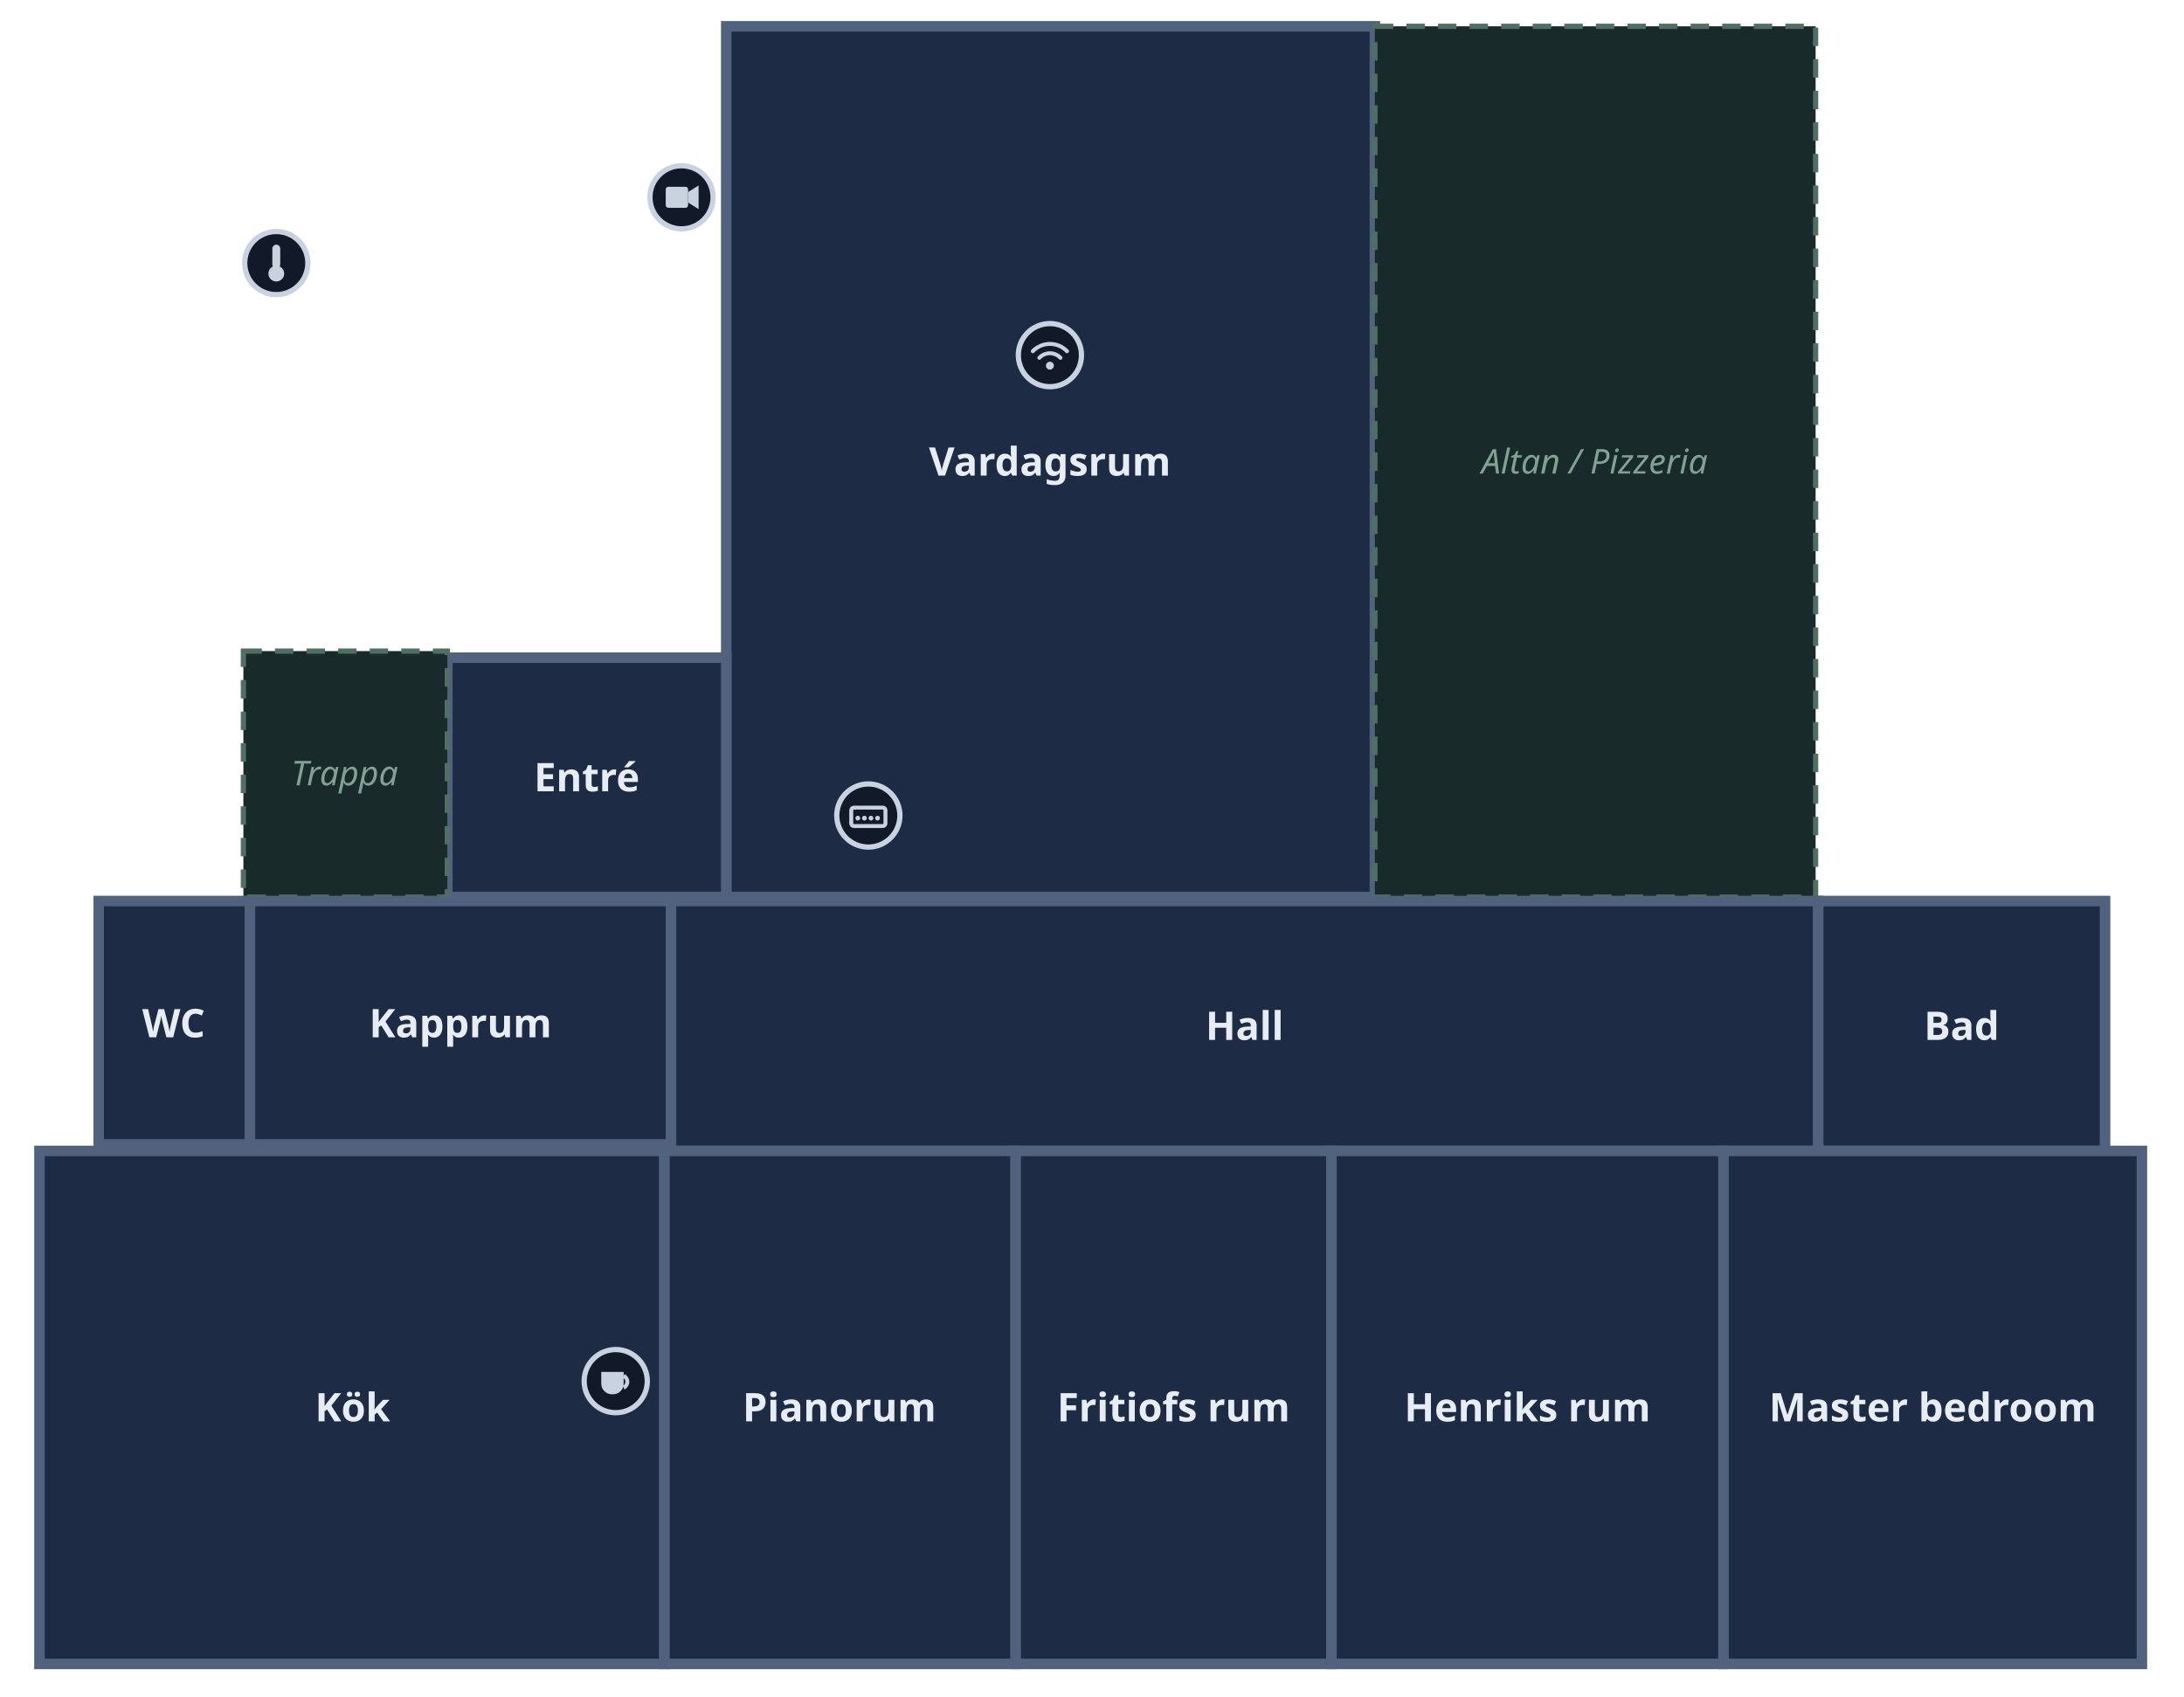
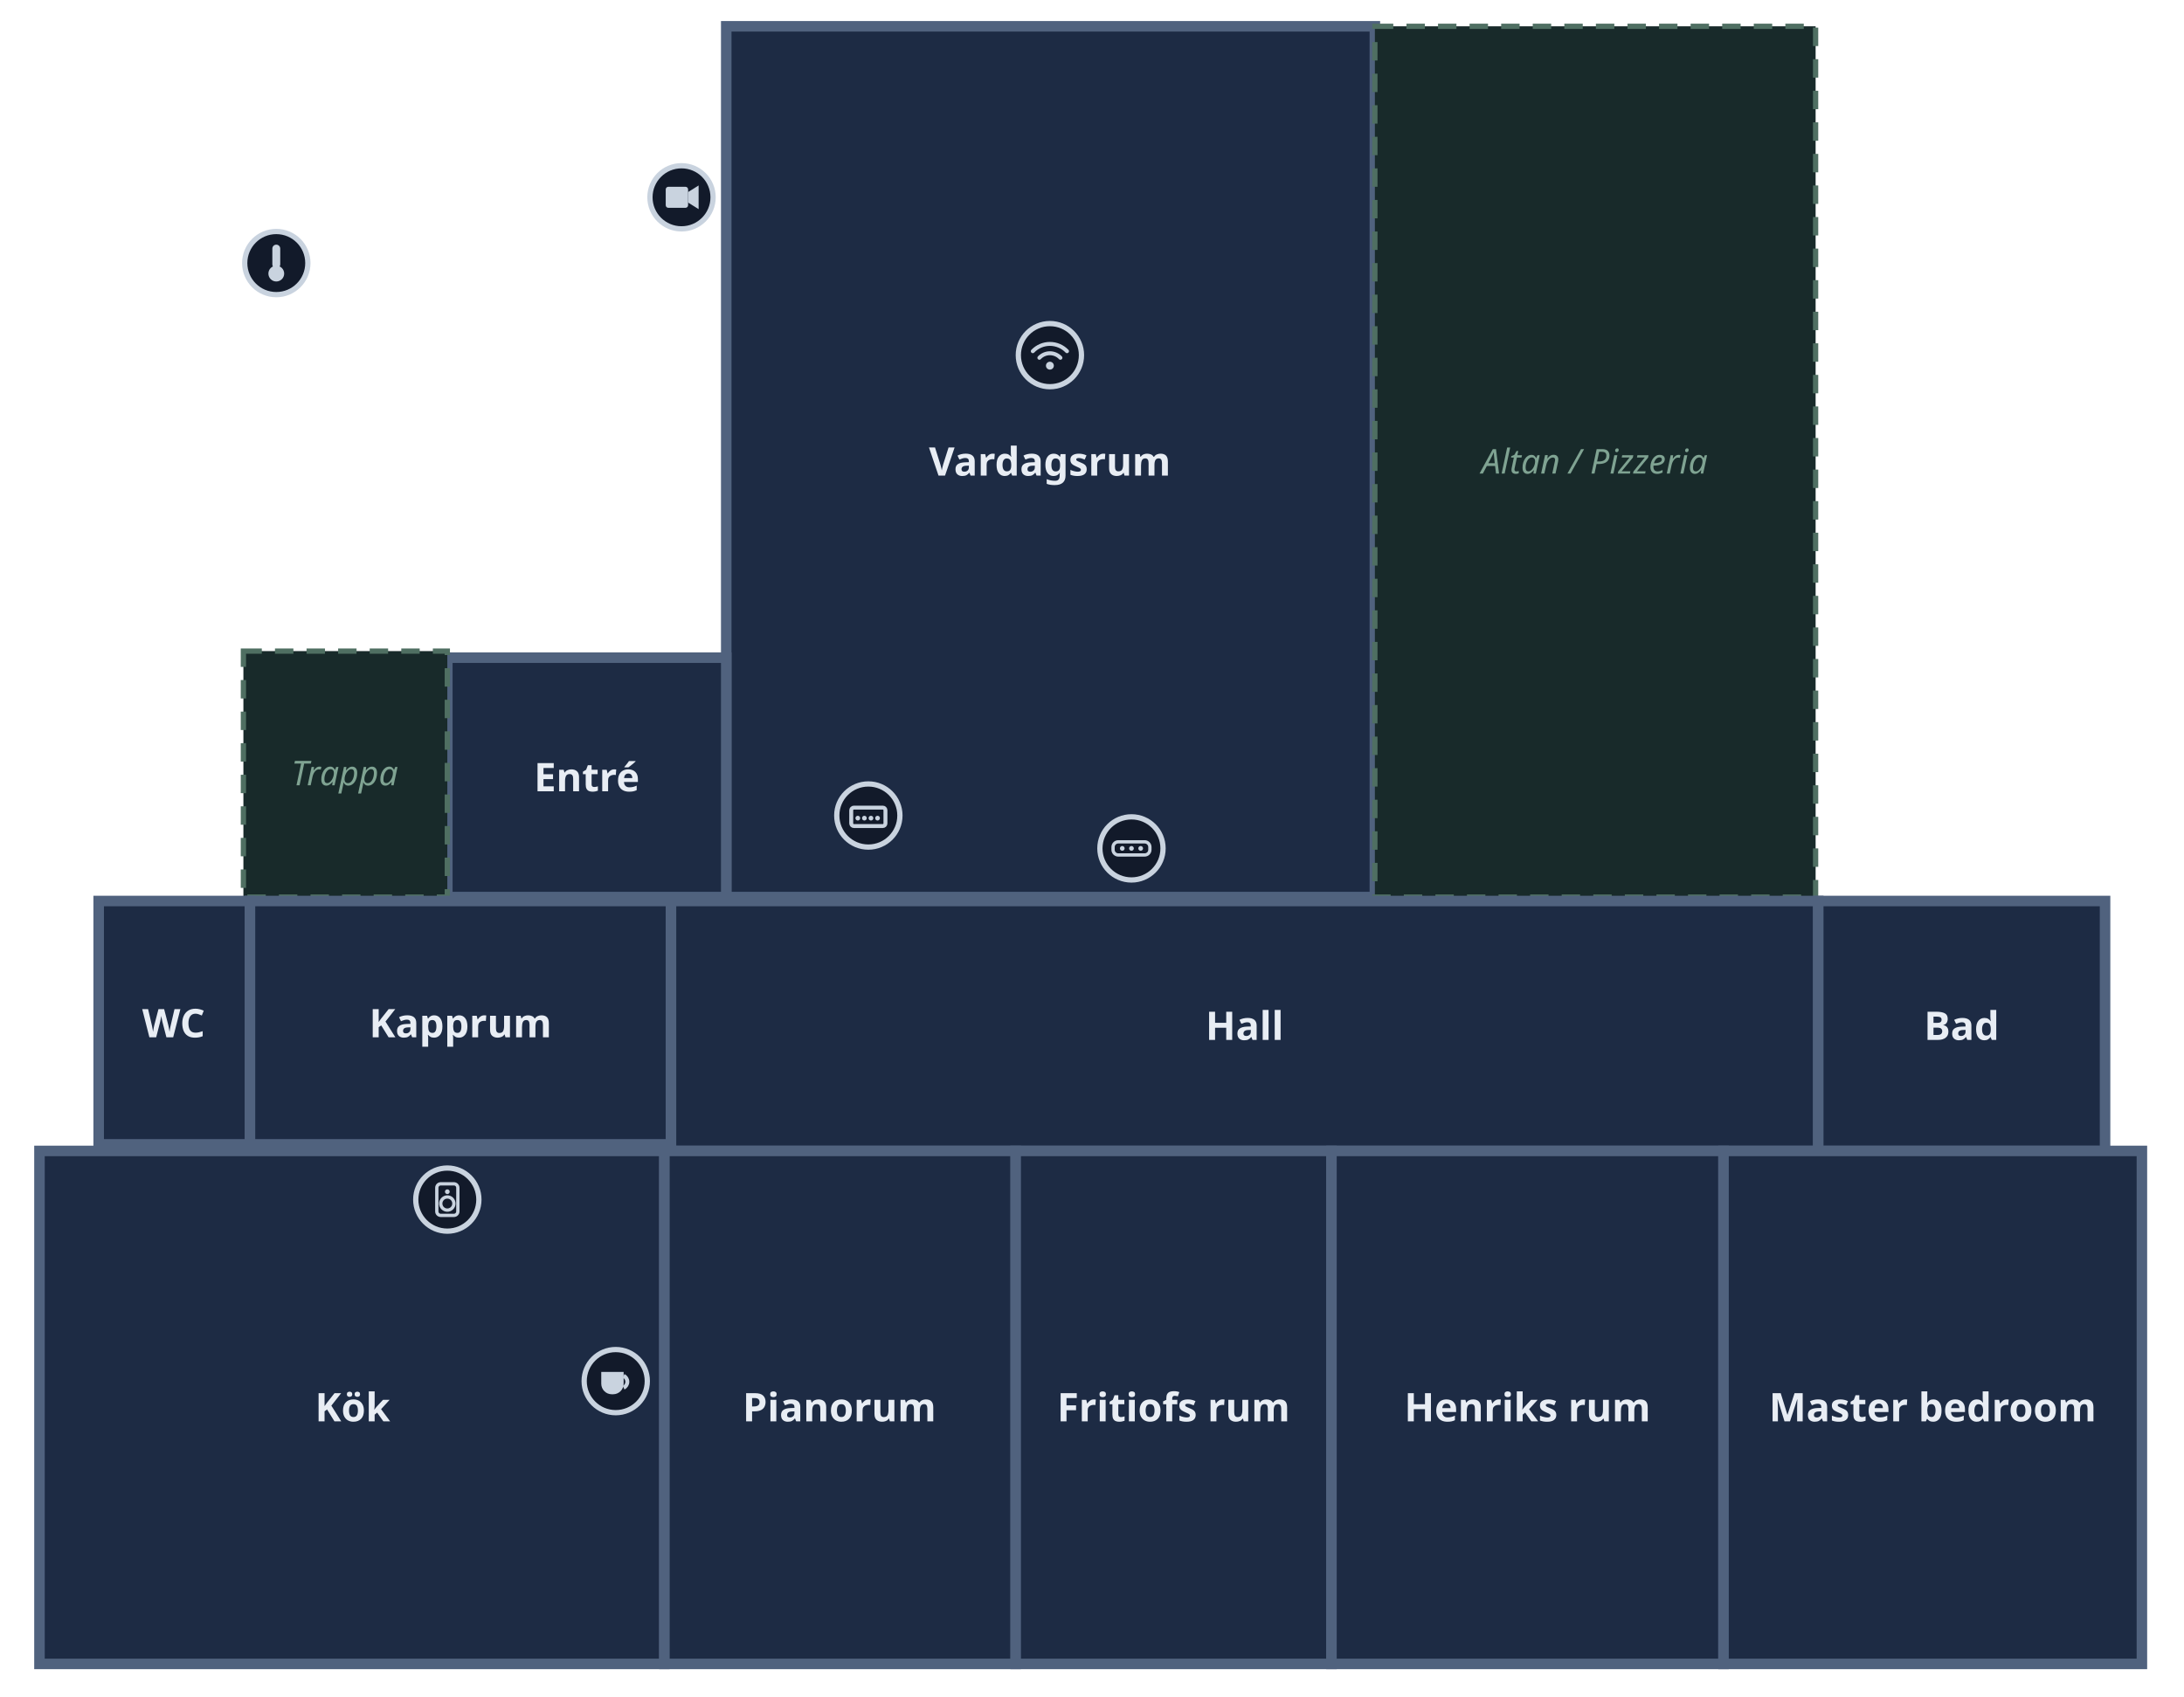
<svg xmlns="http://www.w3.org/2000/svg" viewBox="0 0 1660 1290" width="1660" height="1290">
  <style>
.room{fill:#1d2b44;stroke:#50627e;stroke-width:8}
.outdoor{fill:#182a2a;stroke:#4f6f62;stroke-width:4;stroke-dasharray:14 10}
.label{font:600 30px sans-serif;fill:#e8edf4;text-anchor:middle;dominant-baseline:middle;pointer-events:none}
.outdoor-label{font:italic 26px sans-serif;fill:#7fa392}
.camera circle{fill:#121a2a;stroke:#c9d3df;stroke-width:4}
.camera rect,.camera polygon{fill:#c9d3df}
.appliance circle{fill:#121a2a;stroke:#c9d3df;stroke-width:4}
.appliance path{fill:#c9d3df}
.appliance path.handle{fill:none;stroke:#c9d3df;stroke-width:3}
.small-value{font-size:20px}
.ap circle{fill:#121a2a;stroke:#c9d3df;stroke-width:4}
.ap circle.dot{fill:#c9d3df;stroke:none}
.ap path{fill:none;stroke:#c9d3df;stroke-width:3;stroke-linecap:round}
.thermometer circle{fill:#121a2a;stroke:#c9d3df;stroke-width:4}
.thermometer rect,.thermometer circle.bulb{fill:#c9d3df;stroke:none}
.device circle{fill:#121a2a;stroke:#c9d3df;stroke-width:4}
.device rect{fill:none;stroke:#c9d3df;stroke-width:3}
.device circle.dot{fill:#c9d3df;stroke:none}
+ .speaker circle{fill:#121a2a;stroke:#c9d3df;stroke-width:4}
+ .speaker rect,.speaker circle.cone{fill:none;stroke:#c9d3df;stroke-width:2.5}
+ .speaker circle.dot{fill:#c9d3df;stroke:none}
.value{font:500 26px sans-serif;fill:#9aa7b8;text-anchor:middle;dominant-baseline:middle;pointer-events:none}
</style>
  <rect id="vardagsrum" class="room" x="552" y="20" width="493" height="662" />
  <rect id="pizzerian" class="outdoor" x="1045" y="20" width="335" height="662" />
  <rect id="entre" class="room" x="340" y="500" width="212" height="182" />
  <rect id="trappa" class="outdoor" x="185" y="495" width="155" height="187" />
  <rect id="wc" class="room" x="75" y="685" width="115" height="185" />
  <rect id="kapprum" class="room" x="190" y="685" width="320" height="185" />
  <rect id="hall" class="room" x="510" y="685" width="872" height="190" />
  <rect id="bad" class="room" x="1382" y="685" width="218" height="190" />
  <rect id="kok" class="room" x="30" y="875" width="475" height="390" />
  <rect id="pianorum" class="room" x="505" y="875" width="267" height="390" />
  <rect id="fritiofs_rum" class="room" x="772" y="875" width="240" height="390" />
  <rect id="henriks_rum" class="room" x="1012" y="875" width="298" height="390" />
  <rect id="master_bedroom" class="room" x="1310" y="875" width="318" height="390" />
  <text id="vardagsrum_label" class="label" x="798" y="351">Vardagsrum</text>
  <text id="pizzerian_label" class="label outdoor-label" x="1212" y="351">Altan / Pizzeria</text>
  <text id="entre_label" class="label" x="446" y="591">Entré</text>
  <text id="trappa_label" class="label outdoor-label" x="262" y="588">Trappa</text>
  <text id="wc_label" class="label" x="132" y="778">WC</text>
  <text id="kapprum_label" class="label" x="350" y="778">Kapprum</text>
  <text id="hall_label" class="label" x="946" y="780">Hall</text>
  <text id="bad_label" class="label" x="1491" y="780">Bad</text>
  <text id="kok_label" class="label" x="268" y="1070">Kök</text>
  <text id="pianorum_label" class="label" x="638" y="1070">Pianorum</text>
  <text id="fritiofs_rum_label" class="label" x="892" y="1070">Fritiofs rum</text>
  <text id="henriks_rum_label" class="label" x="1161" y="1070">Henriks rum</text>
  <text id="master_bedroom_label" class="label" x="1469" y="1070">Master bedroom</text>
  <text id="vardagsrum_temp" class="value" x="798" y="393" />
  <g id="camera_c120" class="camera">
    <circle cx="518" cy="150" r="24" />
    <rect x="506" y="142" width="17" height="16" rx="2" />
    <polygon points="523,146 531,141 531,159 523,154" />
  </g>
  <g id="kaffemaskin" class="appliance">
    <circle cx="468" cy="1050" r="24" />
    <path d="M457,1043 h17 v9 a8,8 0 0 1 -8,8 h-1 a8,8 0 0 1 -8,-8 z" />
    <path class="handle" d="M474,1046 a5,5 0 0 1 0,9" />
  </g>
  <text id="kaffemaskin_power" class="value small-value" x="468" y="1092" />
  <g id="ap_u6_lr" class="ap">
    <circle cx="798" cy="270" r="24" />
    <path d="M785,267 a18,18 0 0 1 26,0 M790,272 a11,11 0 0 1 16,0" />
    <circle class="dot" cx="798" cy="278" r="3" />
  </g>
  <text id="ap_u6_lr_clients" class="value small-value" x="798" y="310" />
  <g id="usw_lite_8_poe" class="device">
    <circle cx="660" cy="620" r="24" />
    <rect x="647" y="614" width="26" height="14" rx="2" />
    <circle class="dot" cx="652" cy="622" r="1.8" />
    <circle class="dot" cx="657" cy="622" r="1.8" />
    <circle class="dot" cx="662" cy="622" r="1.8" />
    <circle class="dot" cx="667" cy="622" r="1.8" />
  </g>
  <text id="usw_lite_8_poe_clients" class="value small-value" x="660" y="660" />
  <g id="utetemp" class="thermometer">
    <circle cx="210" cy="200" r="24" />
    <rect x="207" y="186" width="6" height="18" rx="3" />
    <circle class="bulb" cx="210" cy="208" r="6" />
  </g>
  <text id="utetemp_value" class="value" x="210" y="244" />
+   <g id="sonos_vardagsrum" class="speaker">
+     <circle cx="860" cy="645" r="24" />
+     <rect x="846" y="640" width="28" height="10" rx="4" />
+     <circle class="dot" cx="853" cy="645" r="1.8" />
+     <circle class="dot" cx="860" cy="645" r="1.8" />
+     <circle class="dot" cx="867" cy="645" r="1.8" />
+   </g>
+   <g id="sonos_kok" class="speaker">
+     <circle cx="340" cy="912" r="24" />
+     <rect x="332" y="900" width="16" height="24" rx="3" />
+     <circle class="cone" cx="340" cy="915" r="5" />
+     <circle class="dot" cx="340" cy="906" r="1.8" />
+   </g>
</svg>
